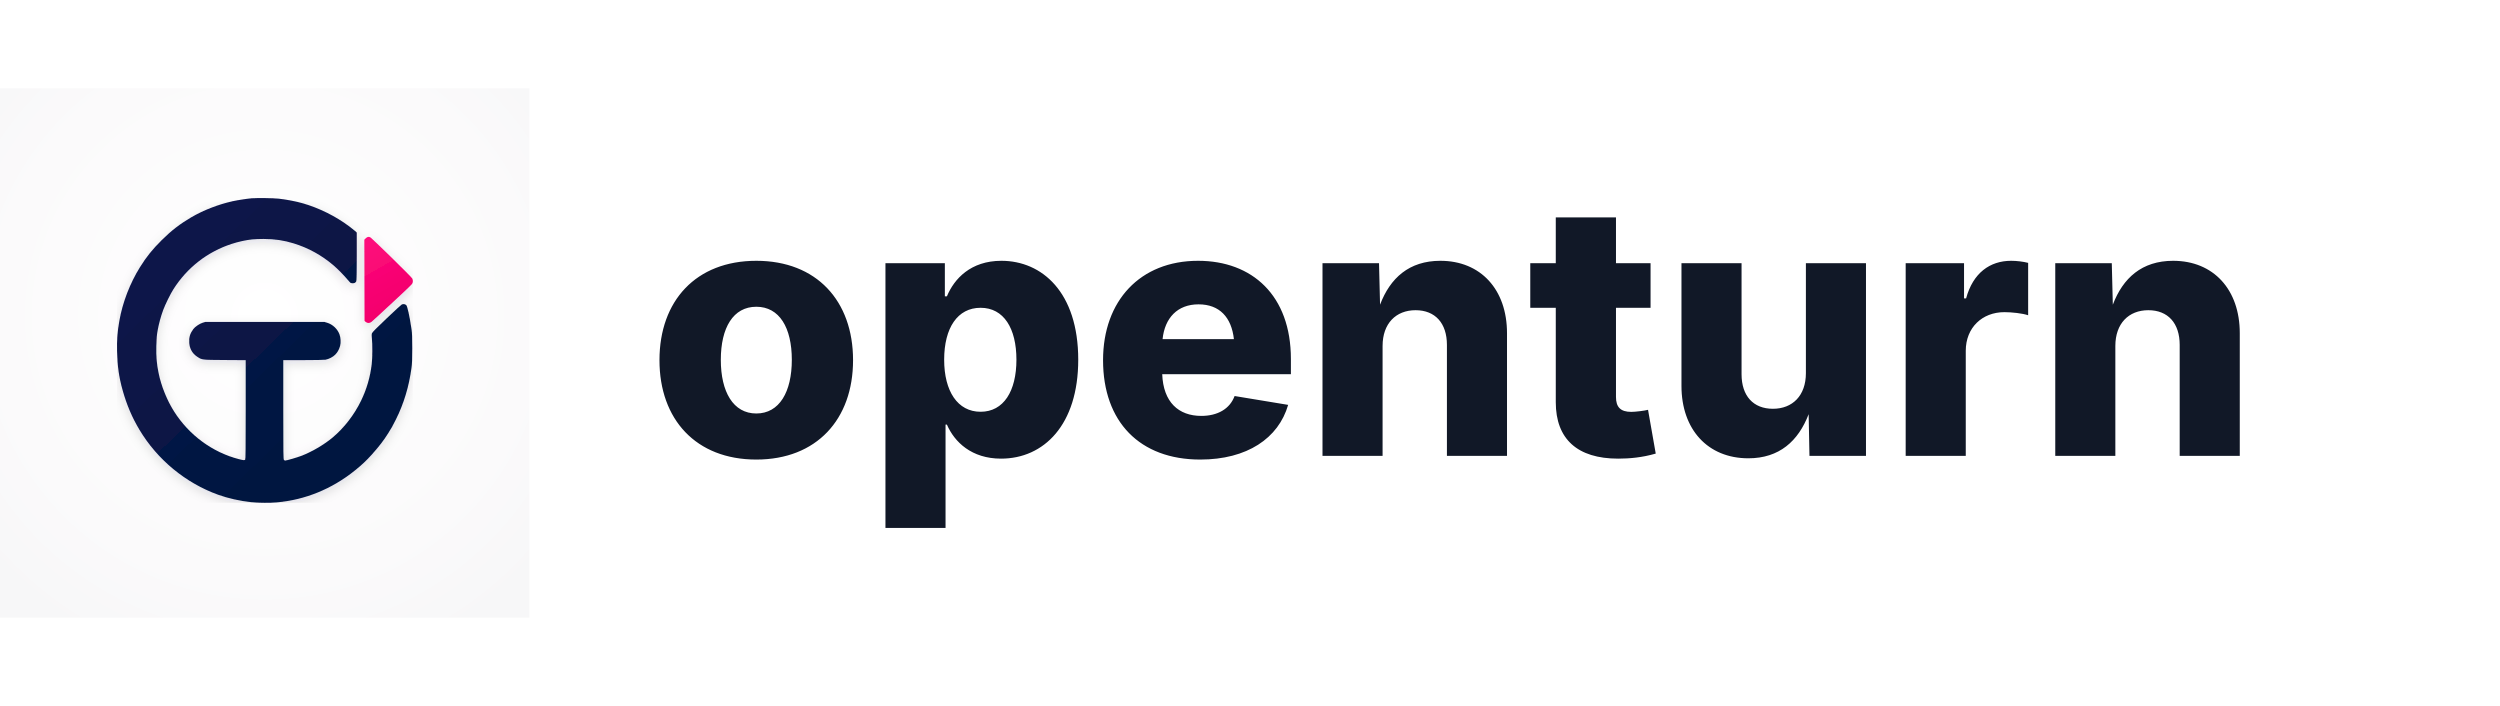
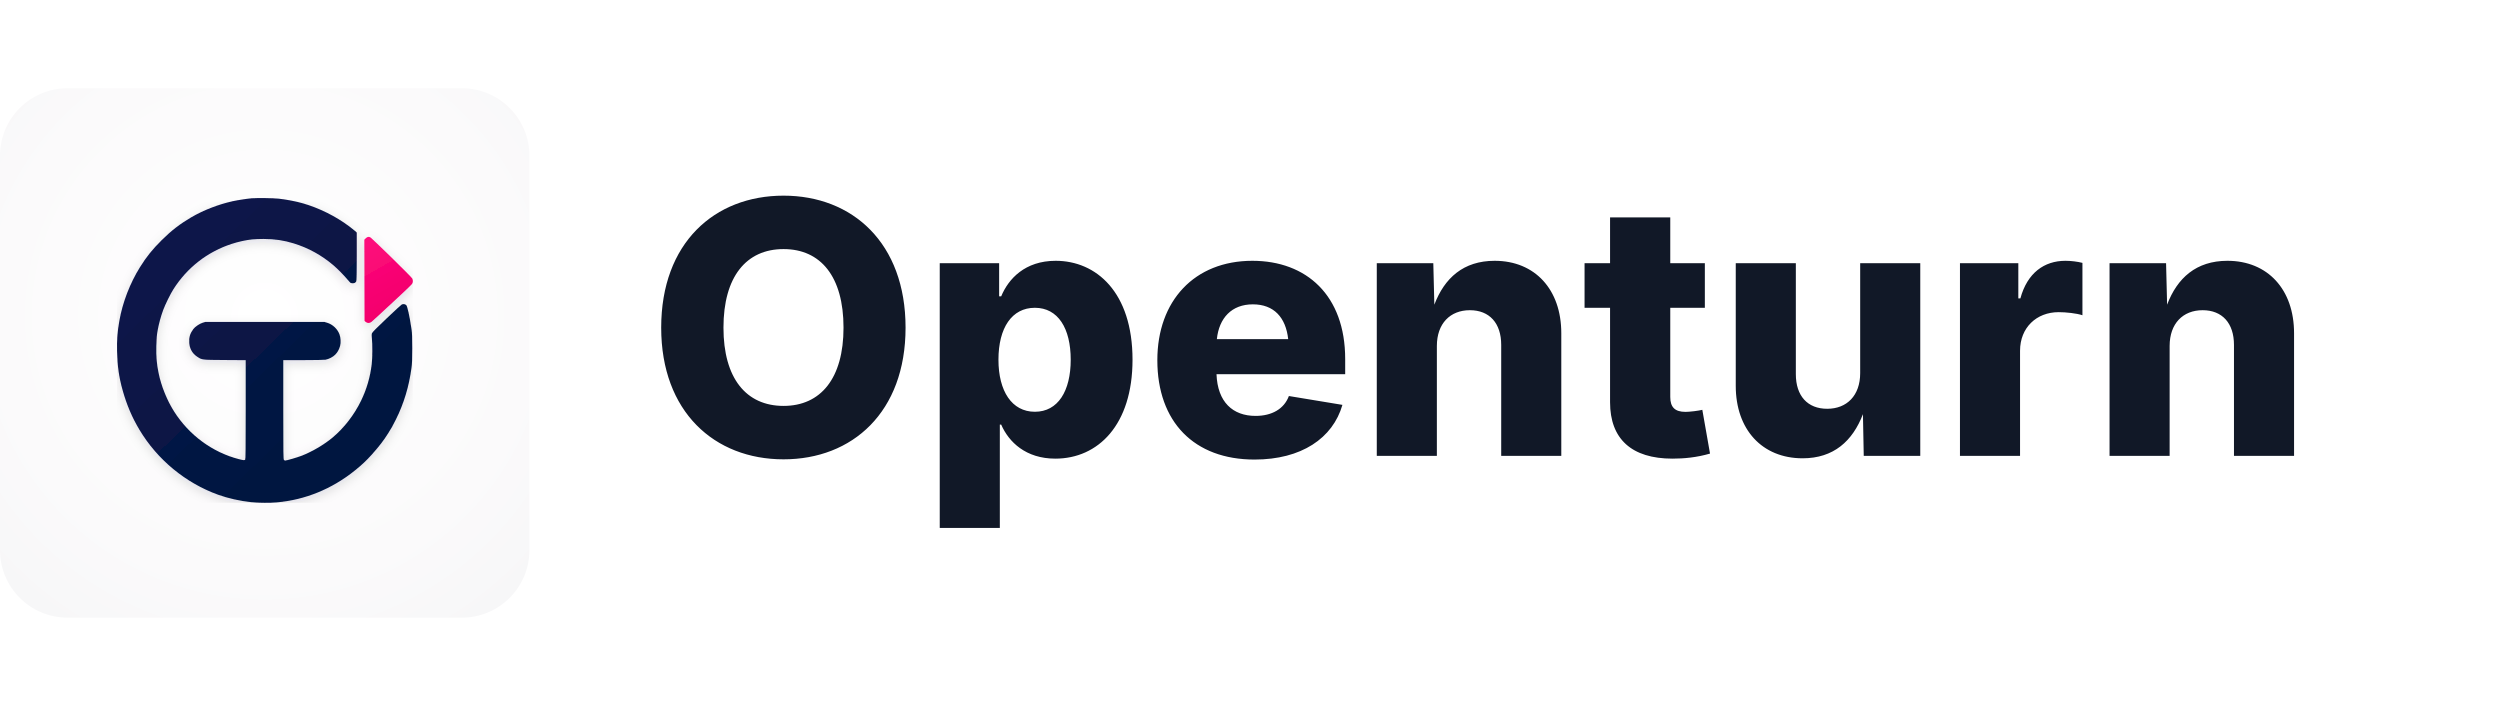
<svg xmlns="http://www.w3.org/2000/svg" width="340" height="96" viewBox="0 0 340 96" fill="none" role="img" aria-labelledby="title desc">
  <defs>
    <radialGradient id="background" cx="50%" cy="43%" r="70%">
      <stop offset="0" stop-color="#fff" />
      <stop offset=".72" stop-color="#fbfafb" />
      <stop offset="1" stop-color="#f7f7f8" />
    </radialGradient>
    <linearGradient id="navy" x1="274" y1="257" x2="977" y2="984" gradientUnits="userSpaceOnUse">
      <stop offset="0" stop-color="#07194b" />
      <stop offset="1" stop-color="#06133d" />
    </linearGradient>
    <linearGradient id="pink" x1="862" y1="352" x2="978" y2="556" gradientUnits="userSpaceOnUse">
      <stop offset="0" stop-color="#ff0a7d" />
      <stop offset="1" stop-color="#f00067" />
    </linearGradient>
    <filter id="mark-shadow" x="0" y="0" width="100%" height="100%" color-interpolation-filters="sRGB">
      <feDropShadow dx="0" dy="8" stdDeviation="12" flood-color="#06133d" flood-opacity=".13" />
    </filter>
  </defs>
-   <svg x="0" y="12" width="72" height="72" viewBox="0 0 1254 1254" aria-hidden="true">
-     <rect width="1254" height="1254" fill="url(#background)" />
+   <g transform="translate(0 12) scale(0.05741627)" aria-hidden="true">
+     <rect width="1254" height="1254" rx="160" fill="url(#background)" />
    <g filter="url(#mark-shadow)">
      <path fill="url(#navy)" d="M 596 260.686 C 586.576 261.390, 562.034 265.185, 551 267.643 C 517.369 275.136, 481.334 289.124, 453.344 305.550 C 426.105 321.535, 405.818 337.213, 382.887 359.998 C 361.106 381.643, 347.042 399.127, 331.811 423.500 C 307.785 461.944, 290.297 507.445, 282.606 551.520 C 278.021 577.797, 276.690 595.919, 277.322 623.500 C 278.125 658.558, 281.893 684.837, 290.514 715.500 C 300.235 750.079, 312.641 779.288, 329.958 808.365 C 372.367 879.574, 439.516 935.085, 516.980 962.975 C 539.898 971.226, 569.445 977.862, 594.759 980.444 C 612.326 982.235, 639.337 982.460, 656 980.953 C 723.176 974.879, 785.888 949.266, 840.274 905.693 C 856.316 892.841, 868.562 881.327, 880.866 867.527 C 898.398 847.866, 908.386 834.848, 919.633 817 C 927.847 803.966, 929.729 800.597, 937.827 784.426 C 956.486 747.170, 968.669 706.836, 974.691 662.381 C 976.057 652.301, 976.440 642.216, 976.451 616 C 976.463 589.096, 976.118 580.137, 974.698 570.500 C 970.307 540.699, 965.138 516.915, 962.392 513.881 C 960.109 511.357, 954.813 510.503, 951.722 512.160 C 950.347 512.897, 934.113 527.842, 915.648 545.372 C 891.273 568.511, 881.774 578.155, 880.977 580.571 C 880.182 582.977, 880.178 586.585, 880.962 593.612 C 882.510 607.494, 882.283 638.329, 880.524 653.244 C 876.894 684.009, 868.829 711.898, 855.581 739.500 C 839.546 772.909, 815.378 804.293, 788.023 827.231 C 767.890 844.113, 739.298 860.937, 714.360 870.575 C 704.193 874.505, 678.615 881.988, 675.321 881.997 C 674.673 881.999, 673.436 881.293, 672.571 880.429 C 671.161 879.018, 671 866.848, 671 761.429 L 671 644 718.364 644 C 746.398 644, 767.924 643.583, 771.109 642.979 C 779.242 641.437, 788.390 636.706, 793.908 631.188 C 799.389 625.706, 802.973 619.342, 805.529 610.549 C 807.763 602.863, 807.125 590.700, 804.071 582.760 C 799.228 570.168, 788.219 559.700, 775.667 555.754 L 768.500 553.500 627.500 553.500 L 486.500 553.500 480.500 555.305 C 472.683 557.658, 461.912 564.980, 457.640 570.847 C 450.077 581.232, 447.435 590.161, 448.232 602.641 C 449.144 616.913, 455.402 628.051, 466.826 635.729 C 478.454 643.544, 477.309 643.405, 532.750 643.767 L 582 644.088 582 761.344 C 582 851.210, 581.720 878.880, 580.800 879.800 C 579.060 881.540, 576.398 881.306, 565.359 878.441 C 503.156 862.299, 447.720 821.474, 412.434 765.820 C 395.432 739.005, 381.861 705.333, 375.565 674.347 C 371.097 652.358, 369.724 635.911, 370.275 611 C 370.674 592.965, 371.280 585.623, 373.325 574 C 376.088 558.309, 380.809 540.883, 386.513 525.327 C 391.167 512.634, 403.291 487.922, 410.354 476.730 C 442.844 425.254, 490.631 387.857, 548.167 368.882 C 564.022 363.653, 581.803 359.728, 597.211 358.055 C 602.551 357.475, 614.719 357, 624.249 357 C 650.225 357, 672.600 360.306, 696 367.601 C 731.045 378.527, 761.727 395.474, 790 419.521 C 799.482 427.585, 814.754 443.108, 822.940 453 C 825.899 456.575, 829.035 460.048, 829.910 460.718 C 830.784 461.388, 833.300 461.936, 835.500 461.936 C 839.834 461.936, 842.022 460.724, 843.837 457.316 C 844.682 455.729, 845 439.629, 845 398.467 L 845 341.802 841.750 338.746 C 839.962 337.065, 833.550 331.965, 827.500 327.413 C 795.666 303.462, 755.965 283.715, 717.225 272.565 C 701.094 267.922, 677.602 263.415, 659.778 261.545 C 646.457 260.147, 609.810 259.653, 596 260.686" />
      <path fill="url(#pink)" d="M 866.385 355.415 L 862.970 358.830 863.235 455.002 L 863.500 551.174 866.306 553.587 C 870.253 556.982, 875.804 556.855, 880.173 553.270 C 883.483 550.555, 899.178 536.076, 947.946 490.748 C 962 477.685, 974.513 465.581, 975.750 463.850 C 978.374 460.182, 978.655 455.169, 976.490 450.651 C 975.660 448.918, 953.774 426.800, 927.856 401.500 C 901.938 376.200, 879.555 354.715, 878.116 353.757 C 873.984 351.003, 870.273 351.527, 866.385 355.415" />
    </g>
-   </svg>
-   <text x="88" y="62" fill="#111827" font-family="Inter, ui-sans-serif, system-ui, -apple-system, BlinkMacSystemFont, Segoe UI, sans-serif" font-size="48" font-weight="760">openturn</text>
+   </g>
+   <text x="88" y="62" fill="#111827" font-family="Inter, ui-sans-serif, system-ui, -apple-system, BlinkMacSystemFont, Segoe UI, sans-serif" font-size="48" font-weight="760">Openturn</text>
</svg>
